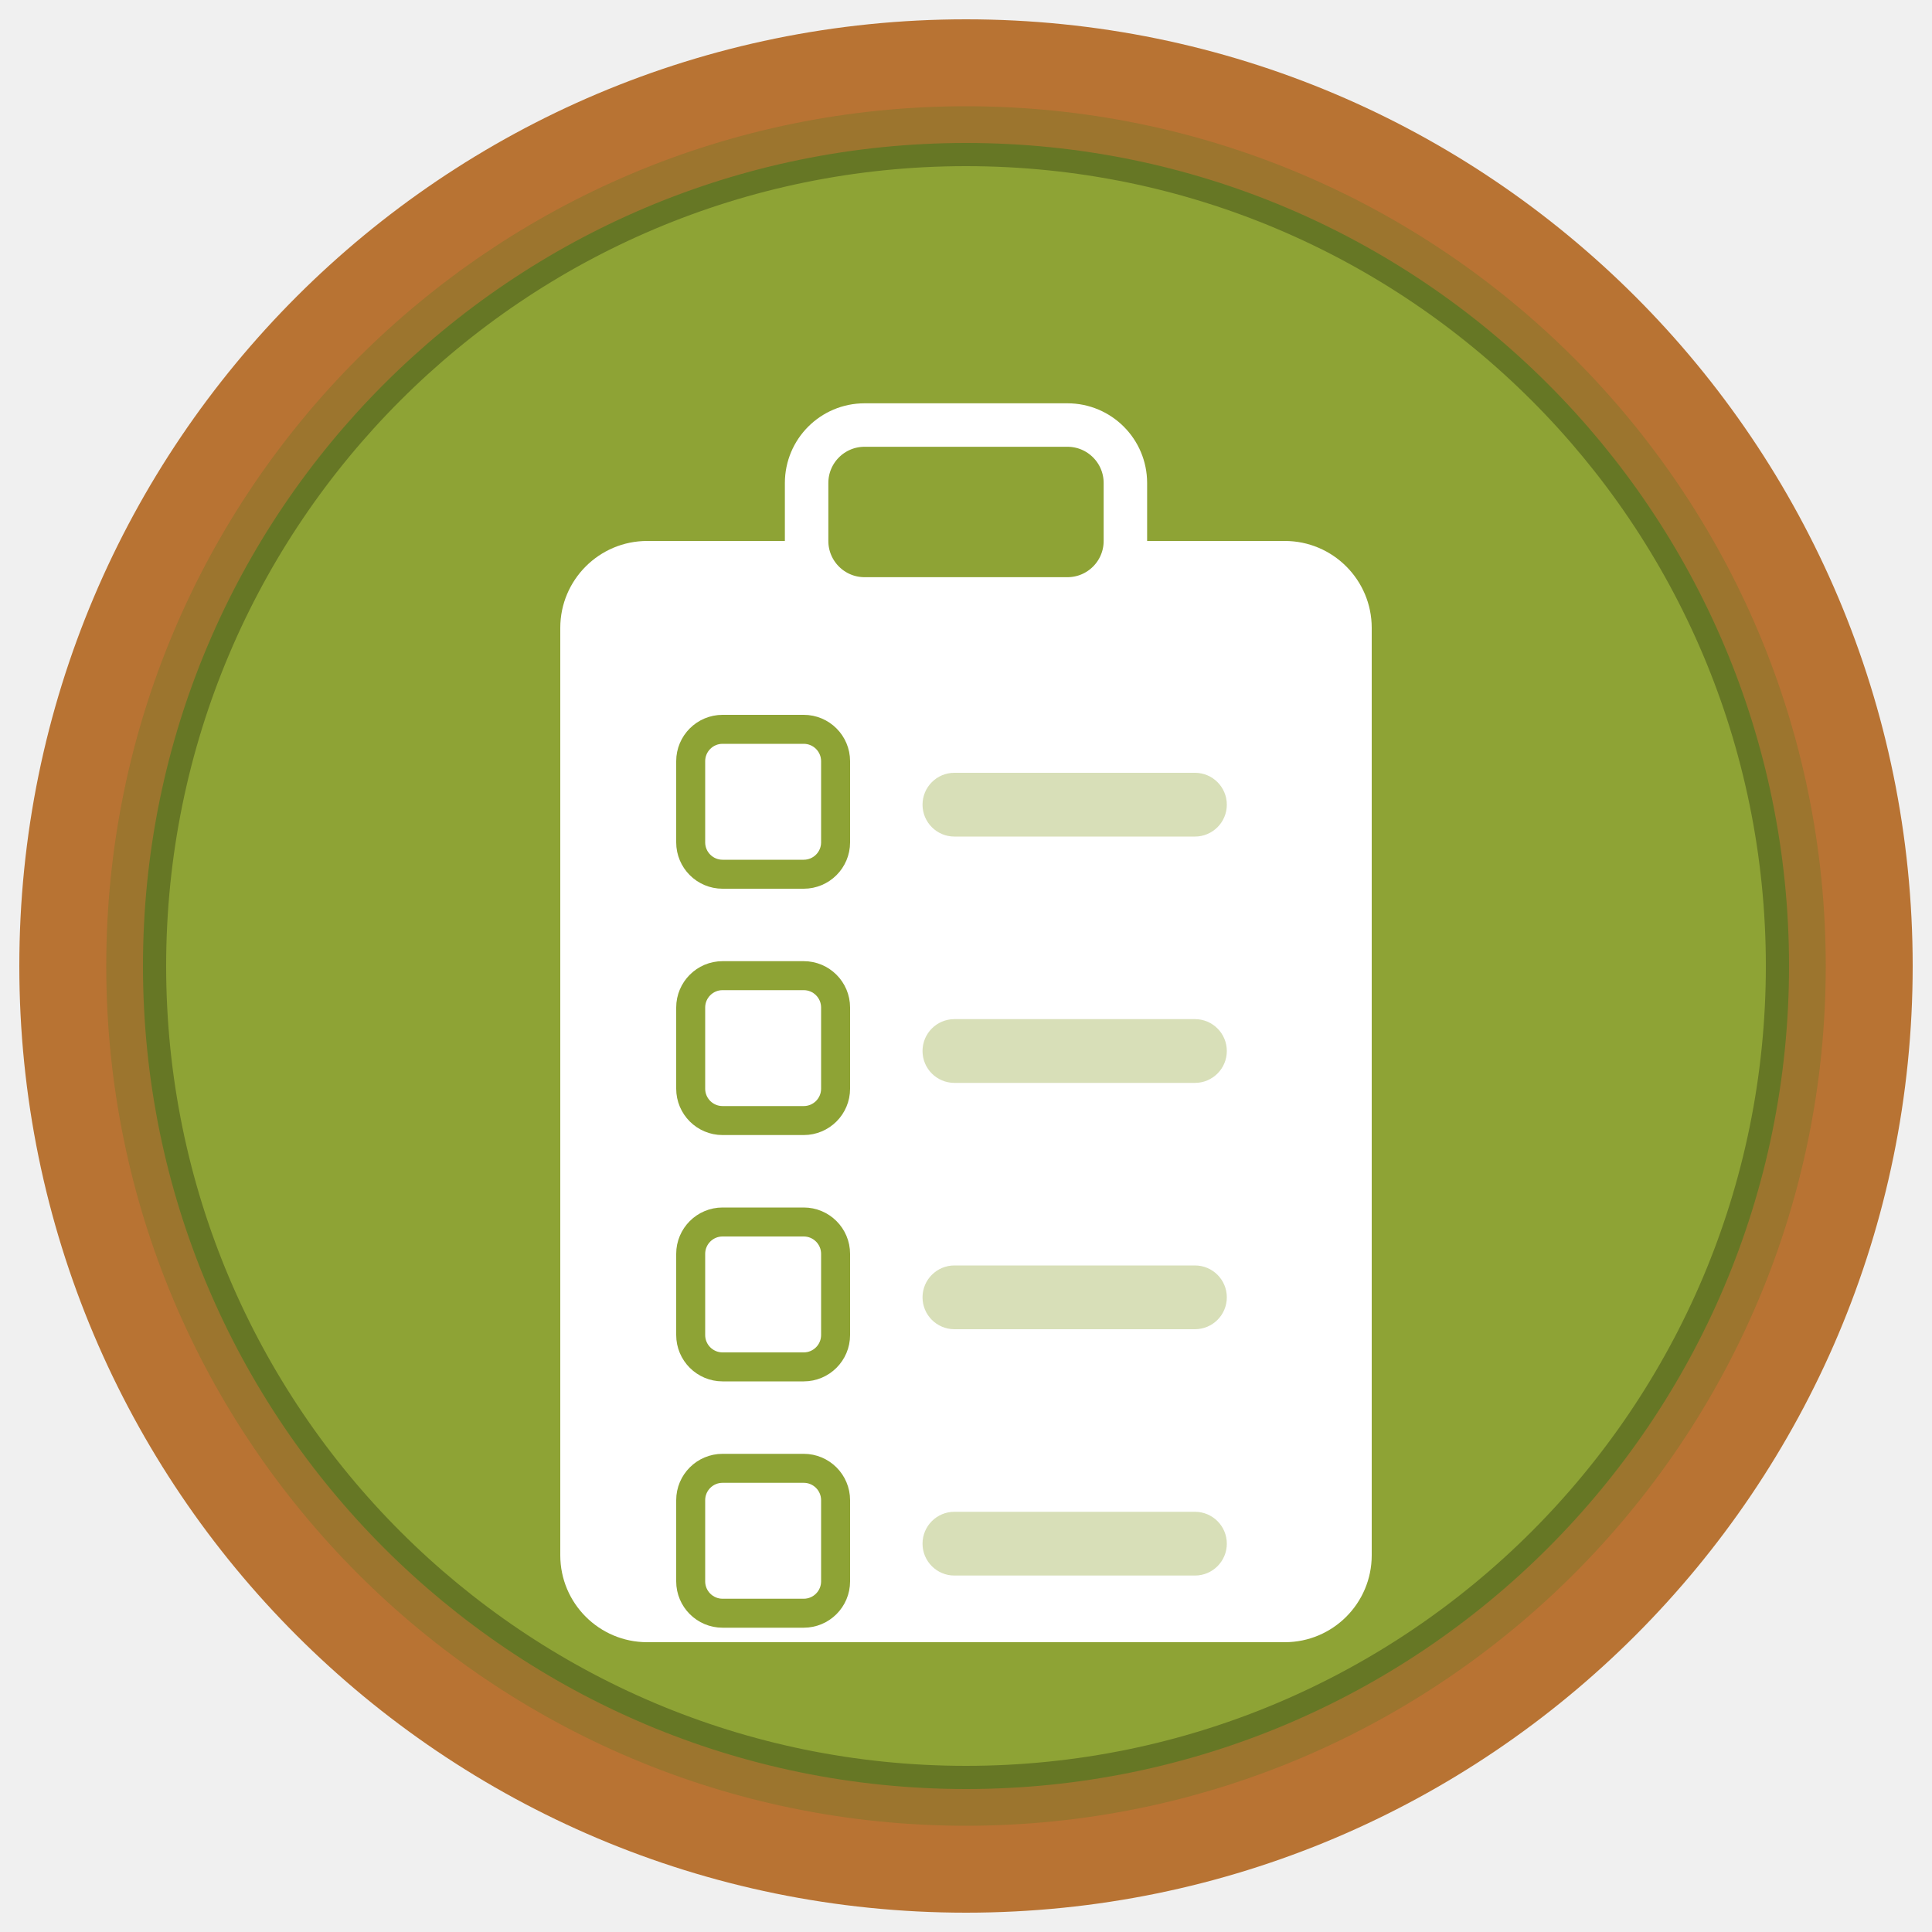
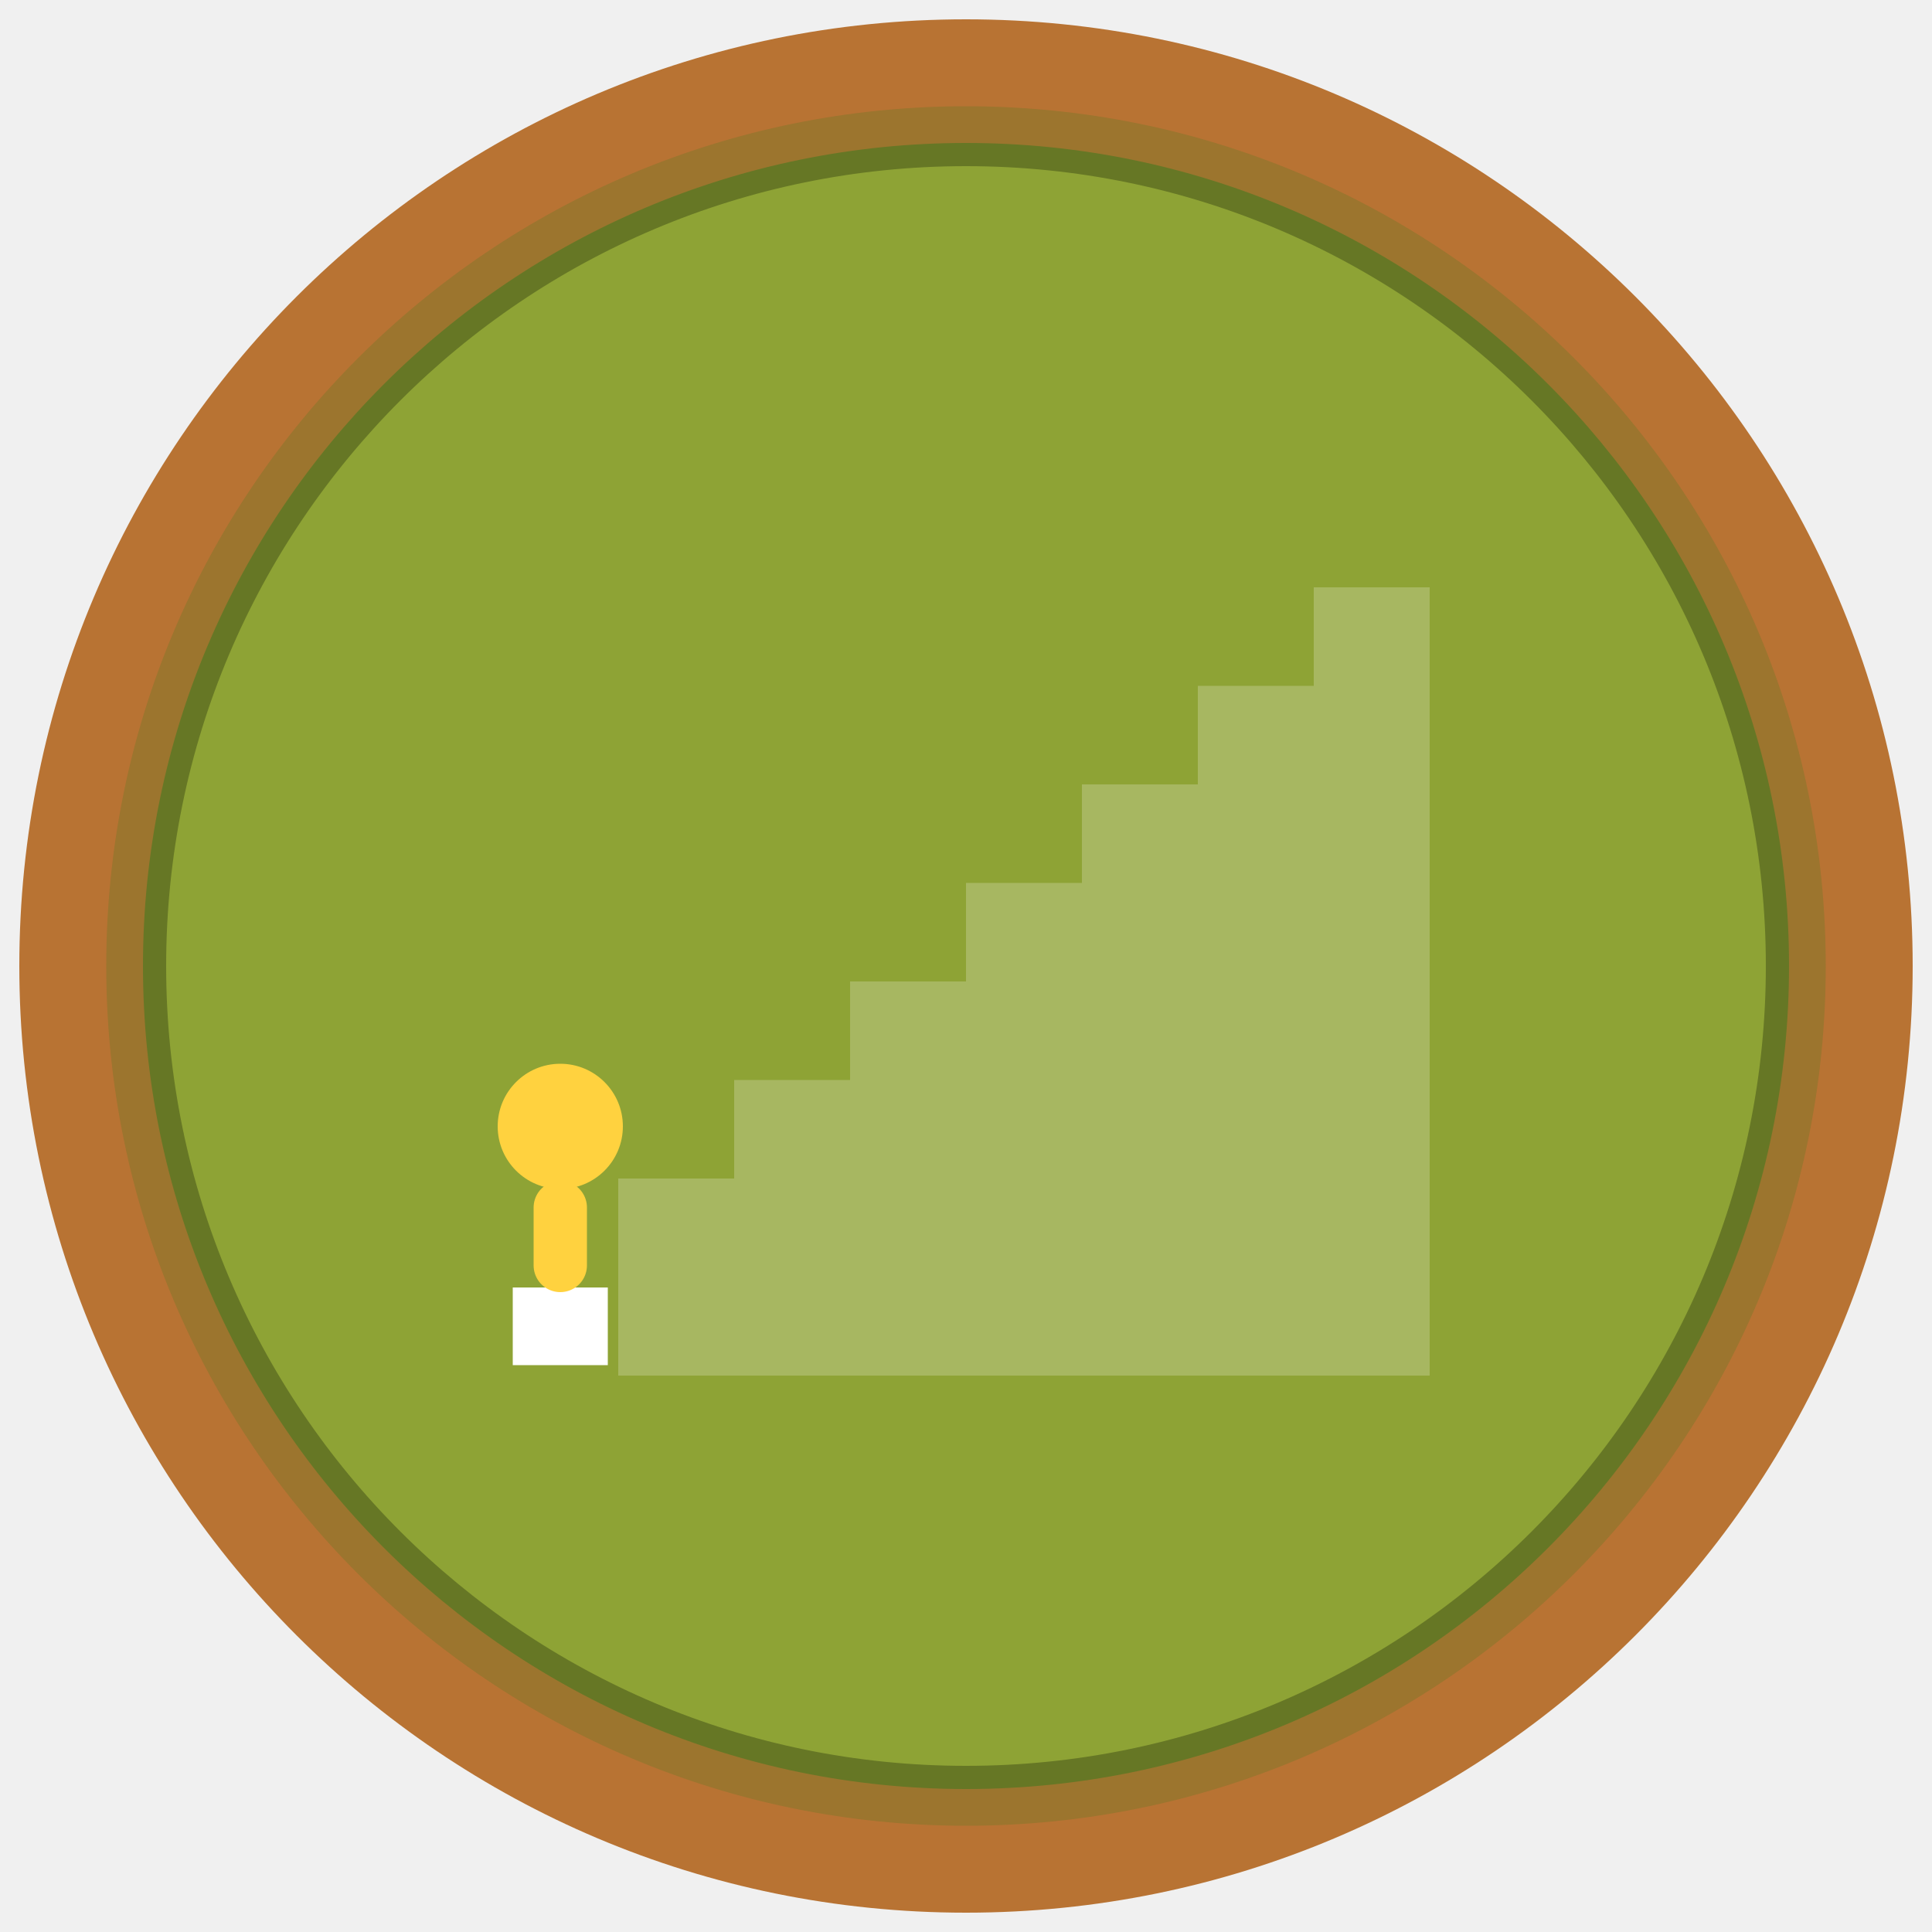
<svg xmlns="http://www.w3.org/2000/svg" viewBox="-100 -100 200 200" width="400" height="400">
  <circle r="98" fill="#B87333" />
  <circle r="89" fill="#667725" opacity=".35" />
  <circle r="84" fill="#8EA335" />
  <circle r="84" fill="none" stroke="#667725" stroke-width="2.4" />
-   <g transform="translate(0 4) scale(1.5)">
-     <rect x="-28" y="-32" width="56" height="76" rx="6" fill="#FFFFFF" />
-     <rect x="-11" y="-40" width="22" height="12" rx="4" fill="#8EA335" stroke="#FFFFFF" stroke-width="3" />
-     <rect x="-19" y="-19" width="10" height="10" rx="2.2" fill="none" stroke="#8EA335" stroke-width="2" />
-     <rect x="-3" y="-16" width="21" height="4.4" rx="2.2" fill="#8EA335" opacity="0.35" />
-     <rect x="-19" y="-2" width="10" height="10" rx="2.2" fill="none" stroke="#8EA335" stroke-width="2" />
-     <rect x="-3" y="1" width="21" height="4.4" rx="2.2" fill="#8EA335" opacity="0.35" />
-     <rect x="-19" y="15" width="10" height="10" rx="2.2" fill="none" stroke="#8EA335" stroke-width="2" />
-     <rect x="-3" y="18" width="21" height="4.4" rx="2.2" fill="#8EA335" opacity="0.35" />
-     <rect x="-19" y="32" width="10" height="10" rx="2.2" fill="none" stroke="#8EA335" stroke-width="2" />
-     <rect x="-3" y="35" width="21" height="4.4" rx="2.2" fill="#8EA335" opacity="0.35" />
+   <g transform="translate(0 4) scale(1.2)">
+     <rect x="-40" y="23.5" width="10" height="8.5" fill="#FFFFFF" stroke="#8EA335" stroke-width="1.8" />
+     <rect x="-30" y="15.0" width="10" height="17.0" fill="#FFFFFF" opacity=".22" />
+     <rect x="-20" y="6.5" width="10" height="25.5" fill="#FFFFFF" opacity=".22" />
+     <rect x="-10" y="-2.0" width="10" height="34.0" fill="#FFFFFF" opacity=".22" />
+     <rect x="0" y="-10.5" width="10" height="42.5" fill="#FFFFFF" opacity=".22" />
+     <rect x="10" y="-19.0" width="10" height="51.0" fill="#FFFFFF" opacity=".22" />
+     <rect x="20" y="-27.5" width="10" height="59.5" fill="#FFFFFF" opacity=".22" />
+     <rect x="30" y="-36.0" width="10" height="68.0" fill="#FFFFFF" opacity=".22" />
+     <circle cx="-35.0" cy="10.5" r="5.4" fill="#FFD23F" />
+     <path d="M-35.0,17.5 V22.5" stroke="#FFD23F" stroke-width="4.6" stroke-linecap="round" />
  </g>
</svg>
